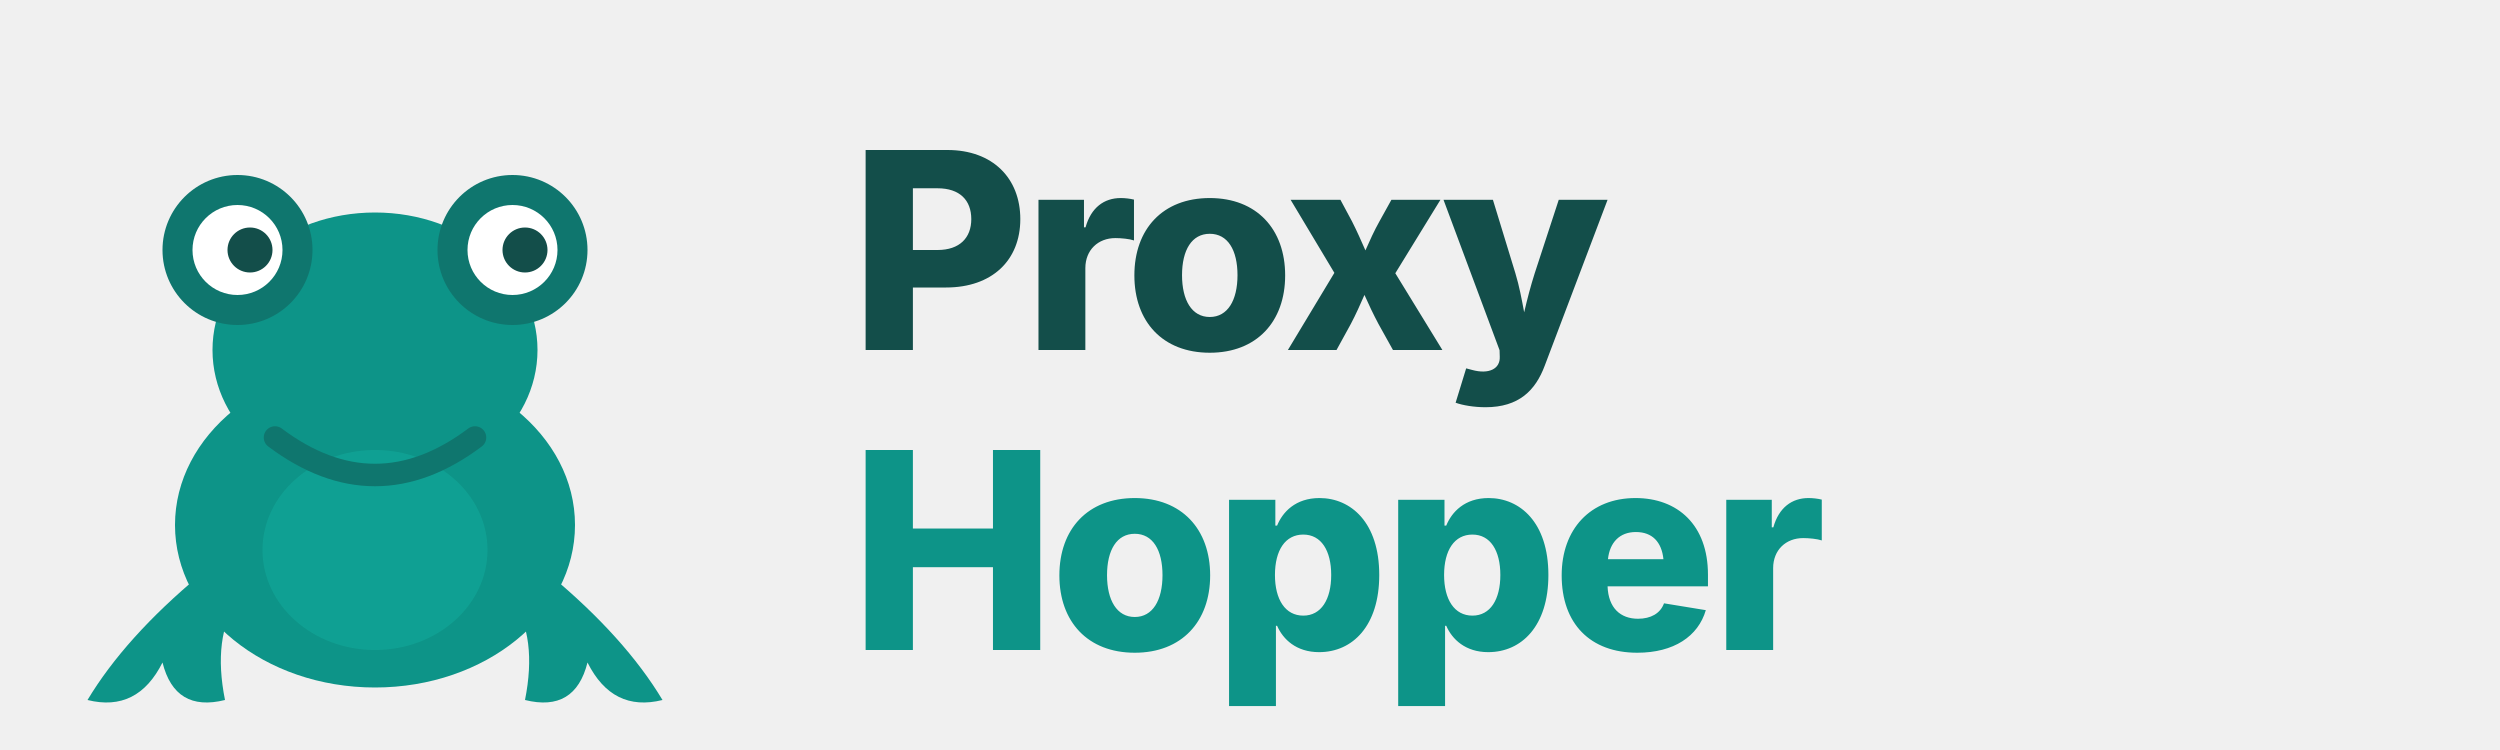
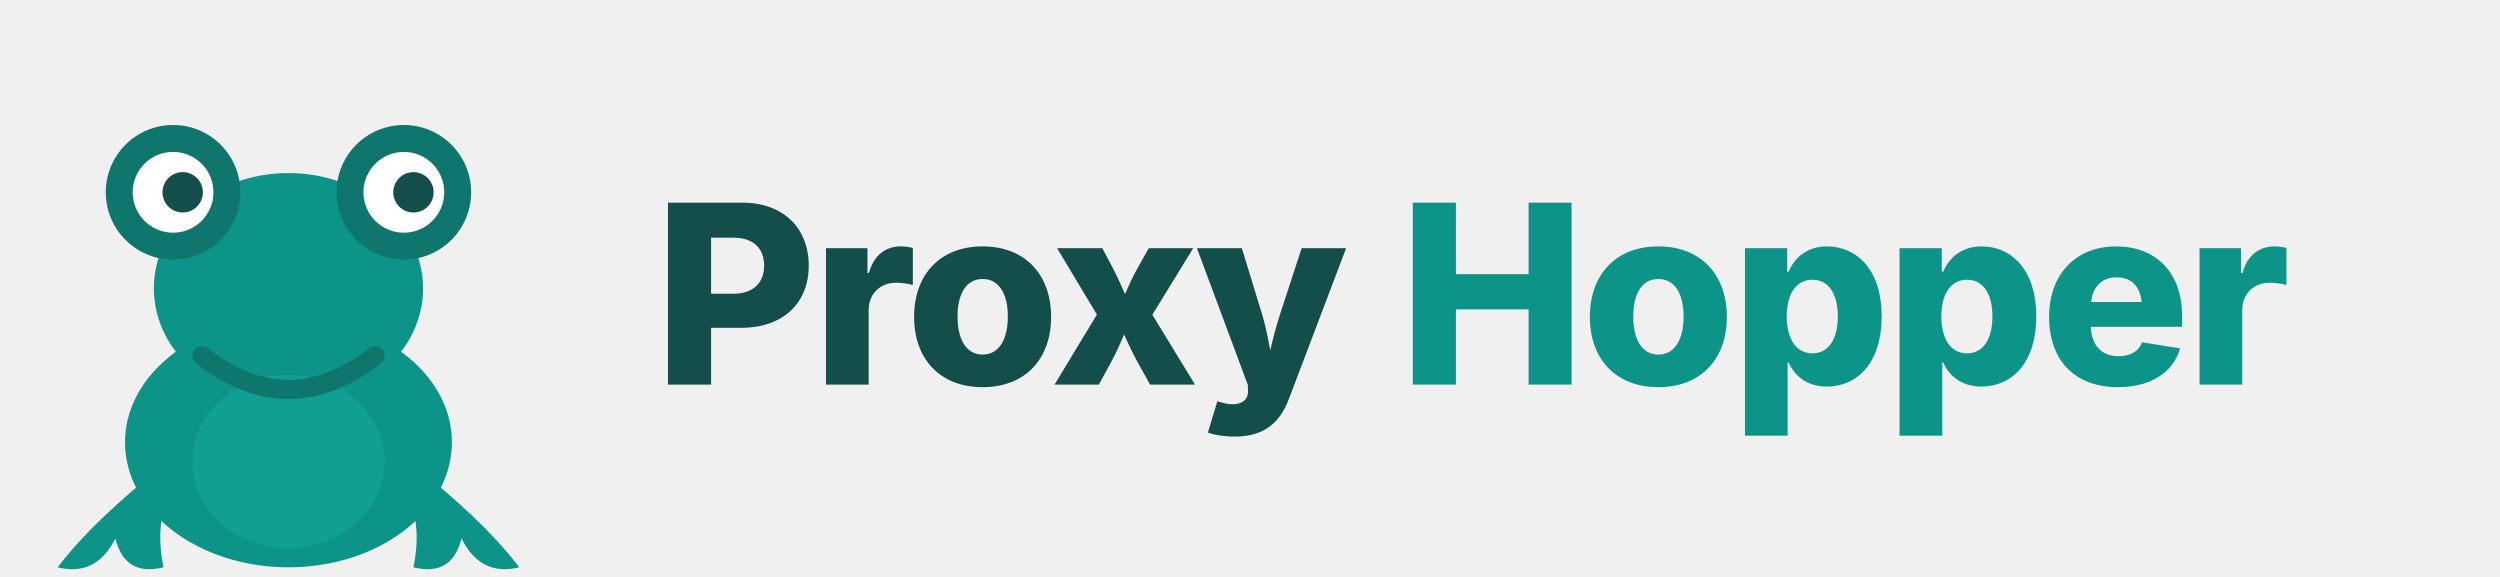
- <svg xmlns="http://www.w3.org/2000/svg" viewBox="0 0 200 60" fill="none">
-   <ellipse cx="30" cy="42" rx="16" ry="13" fill="#0D9488" />
-   <ellipse cx="30" cy="28" rx="13" ry="11" fill="#0D9488" />
-   <circle cx="19" cy="20" r="6" fill="#0F766E" />
-   <circle cx="41" cy="20" r="6" fill="#0F766E" />
-   <circle cx="19" cy="20" r="3.6" fill="white" />
-   <circle cx="41" cy="20" r="3.6" fill="white" />
-   <circle cx="20" cy="20" r="1.8" fill="#134E4A" />
-   <circle cx="42" cy="20" r="1.8" fill="#134E4A" />
-   <ellipse cx="30" cy="44" rx="9" ry="8" fill="#14B8A6" opacity="0.35" />
-   <path d="M22 35 Q30 41 38 35" stroke="#0F766E" stroke-width="1.8" stroke-linecap="round" fill="none" />
-   <path d="M16 46 Q10 51 7 56 Q11 57 13 53 Q14 57 18 56 Q17 51 19 48" fill="#0D9488" />
-   <path d="M44 46 Q50 51 53 56 Q49 57 47 53 Q46 57 42 56 Q43 51 41 48" fill="#0D9488" />
-   <text x="68" y="28" font-family="system-ui, -apple-system, BlinkMacSystemFont, sans-serif" font-size="22" font-weight="800" fill="#134E4A" letter-spacing="-0.5">Proxy</text>
-   <text x="68" y="52" font-family="system-ui, -apple-system, BlinkMacSystemFont, sans-serif" font-size="22" font-weight="800" fill="#0D9488" letter-spacing="-0.5">Hopper</text>
+ <svg xmlns="http://www.w3.org/2000/svg" viewBox="0 0 260 60" fill="none">
+   <ellipse cx="30" cy="46" rx="17" ry="13" fill="#0D9488" />
+   <ellipse cx="30" cy="30" rx="14" ry="12" fill="#0D9488" />
+   <circle cx="18" cy="20" r="7" fill="#0F766E" />
+   <circle cx="42" cy="20" r="7" fill="#0F766E" />
+   <circle cx="18" cy="20" r="4.2" fill="white" />
+   <circle cx="42" cy="20" r="4.2" fill="white" />
+   <circle cx="19" cy="20" r="2.1" fill="#134E4A" />
+   <circle cx="43" cy="20" r="2.1" fill="#134E4A" />
+   <ellipse cx="30" cy="48" rx="10" ry="9" fill="#14B8A6" opacity="0.35" />
+   <path d="M21 37 Q30 44 39 37" stroke="#0F766E" stroke-width="2" stroke-linecap="round" fill="none" />
+   <path d="M15 50 Q9 55 6 59 Q10 60 12 56 Q13 60 17 59 Q16 54 18 51" fill="#0D9488" />
+   <path d="M45 50 Q51 55 54 59 Q50 60 48 56 Q47 60 43 59 Q44 54 42 51" fill="#0D9488" />
+   <text x="68" y="40" font-family="system-ui, -apple-system, BlinkMacSystemFont, sans-serif" font-size="26" font-weight="800" fill="#134E4A" letter-spacing="-0.5">Proxy <tspan fill="#0D9488">Hopper</tspan>
+   </text>
</svg>
